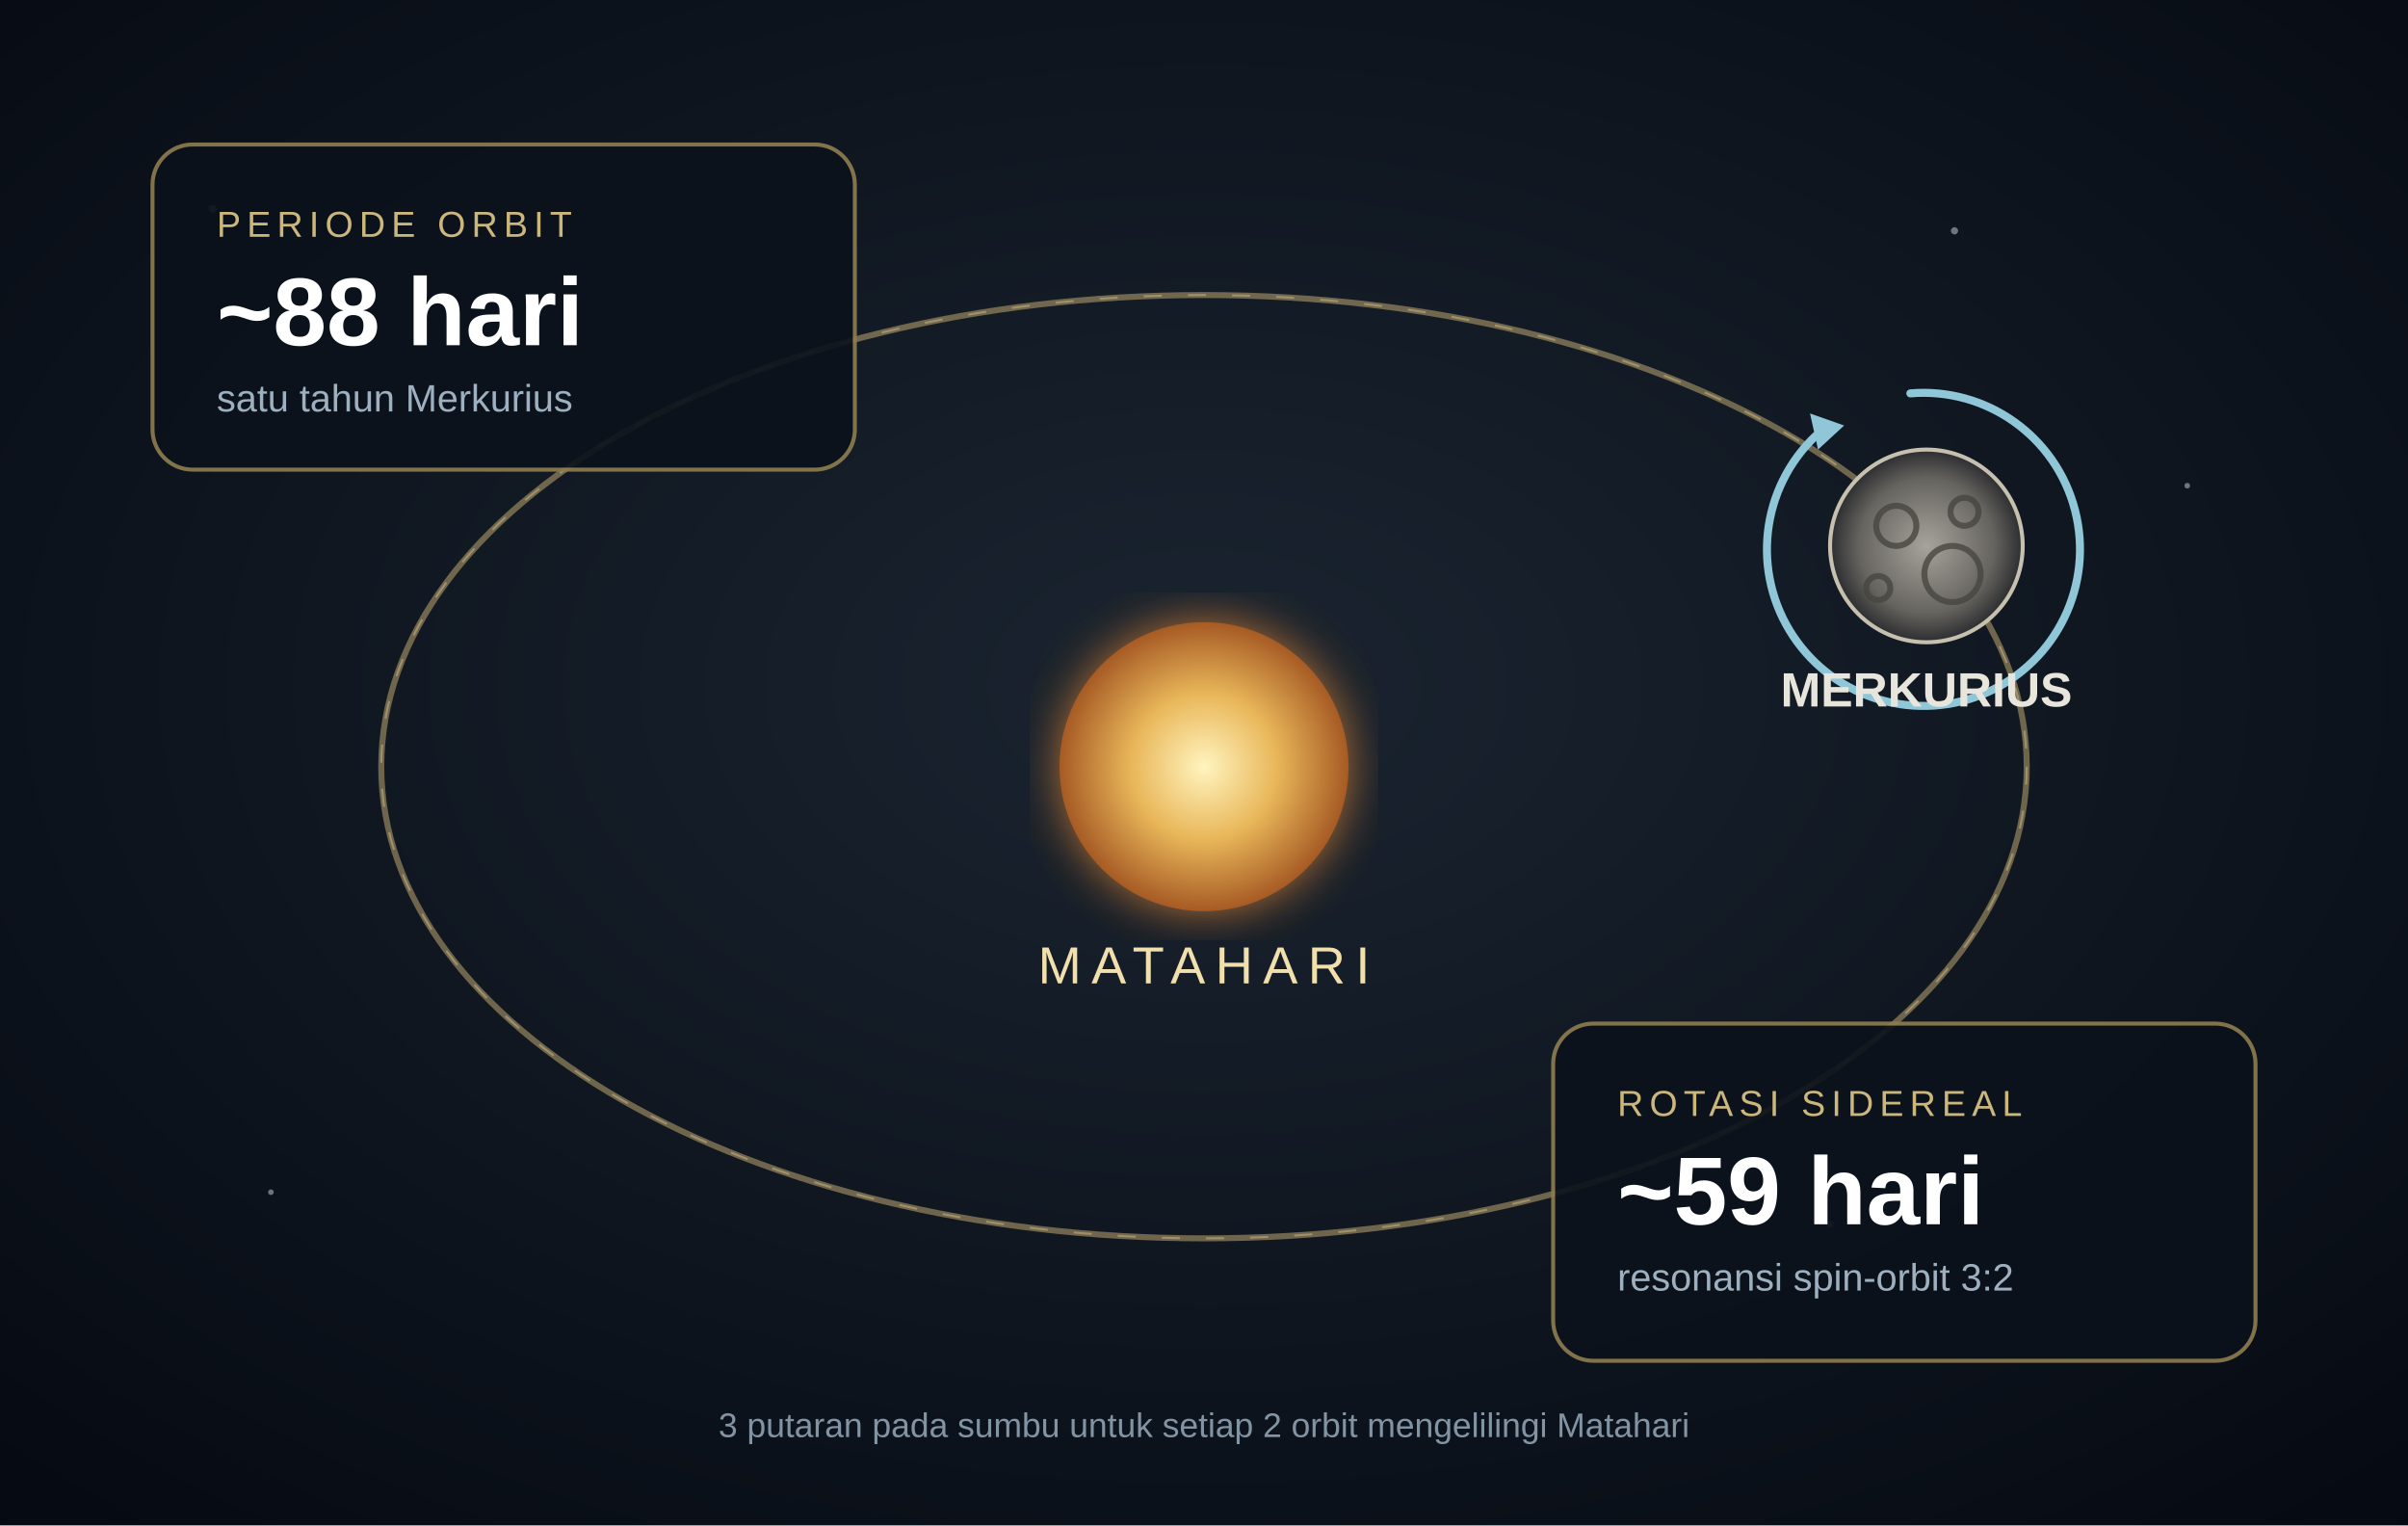
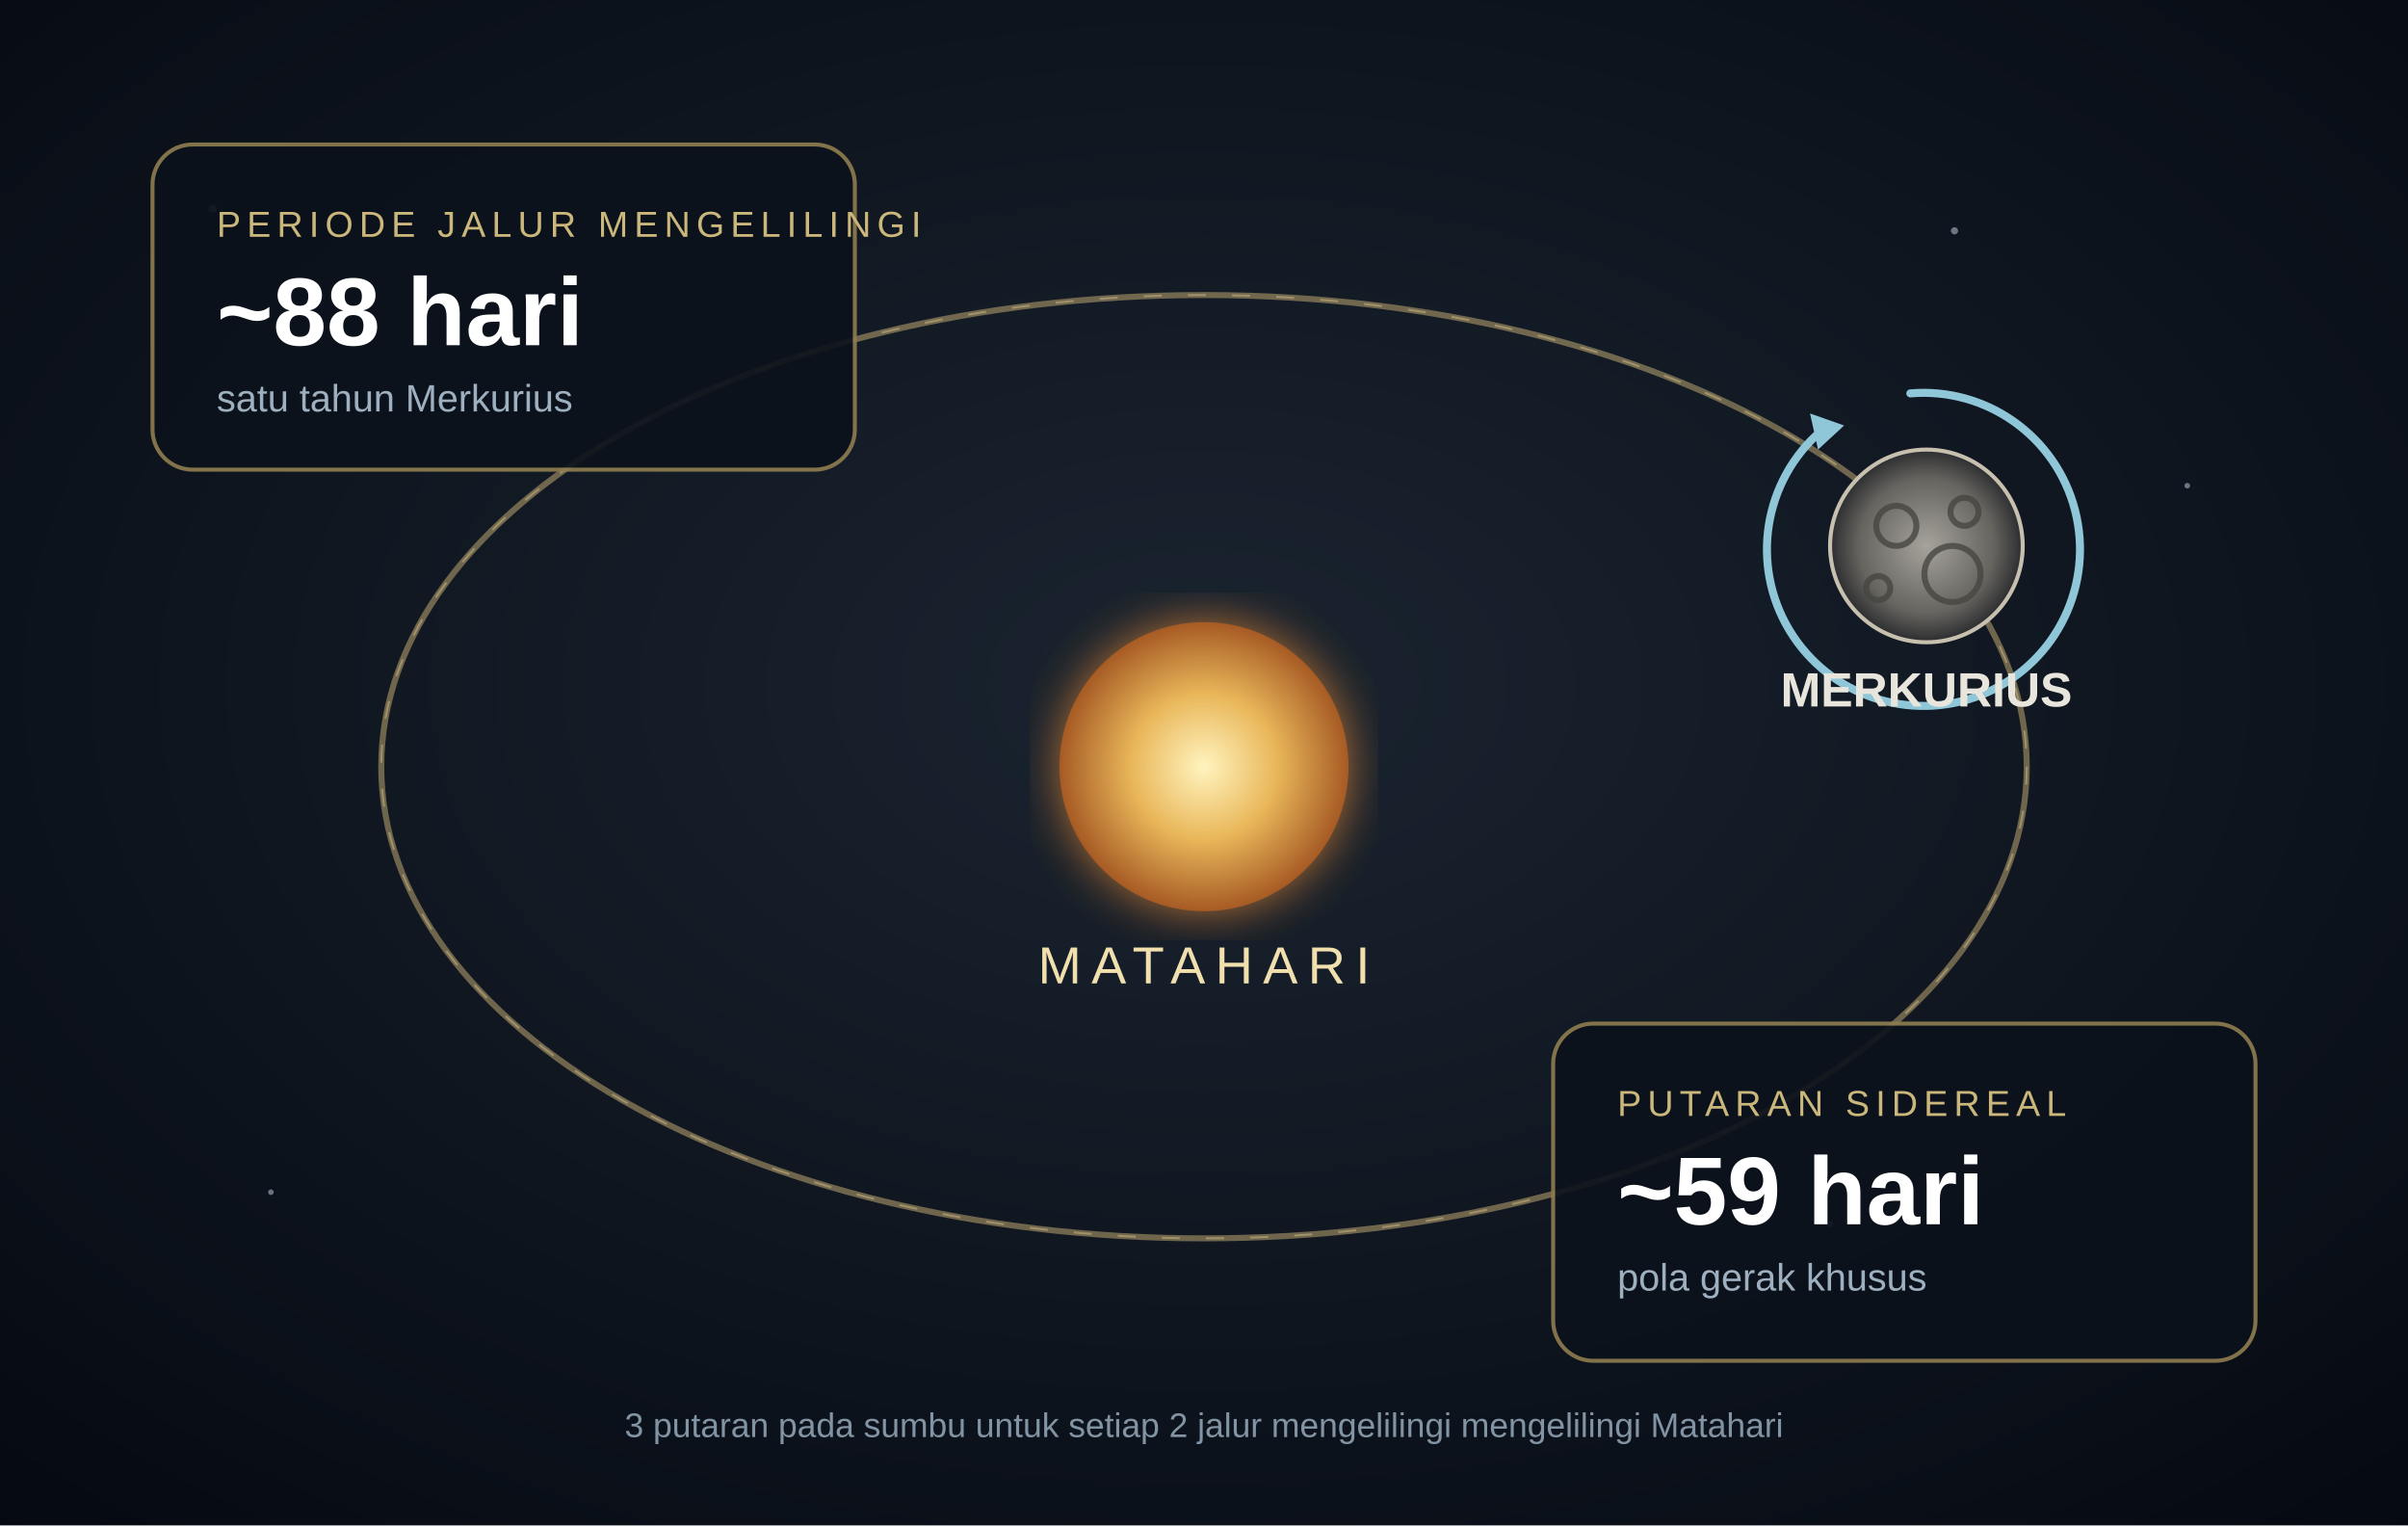
- <svg xmlns="http://www.w3.org/2000/svg" viewBox="0 0 1200 760" role="img" aria-labelledby="title desc">
+ <svg xmlns="http://www.w3.org/2000/svg" aria-labelledby="title desc" role="img" viewBox="0 0 1200 760">
  <defs>
-     <radialGradient id="bg" cx="50%" cy="45%" r="75%">
+     <radialGradient cx="50%" cy="45%" id="bg" r="75%">
      <stop offset="0" stop-color="#1a2430" />
      <stop offset="1" stop-color="#050911" />
    </radialGradient>
    <radialGradient id="sun">
      <stop offset="0" stop-color="#fff4bf" />
      <stop offset="0.5" stop-color="#e9b75a" />
      <stop offset="1" stop-color="#a65a24" />
    </radialGradient>
    <radialGradient id="mercury">
      <stop offset="0" stop-color="#a6a39c" />
      <stop offset="0.7" stop-color="#66645f" />
      <stop offset="1" stop-color="#2c2d30" />
    </radialGradient>
    <filter id="glow">
-       <feGaussianBlur stdDeviation="12" result="b" />
+       <feGaussianBlur result="b" stdDeviation="12" />
      <feMerge>
        <feMergeNode in="b" />
        <feMergeNode in="SourceGraphic" />
      </feMerge>
    </filter>
  </defs>
-   <rect width="1200" height="760" fill="url(#bg)" />
-   <g opacity=".45" fill="#dbe8ff">
+   <rect fill="url(#bg)" height="760" width="1200" />
+   <g fill="#dbe8ff" opacity=".45">
    <circle cx="106" cy="104" r="2" />
    <circle cx="211" cy="154" r="1.6" />
    <circle cx="974" cy="115" r="1.8" />
    <circle cx="1090" cy="242" r="1.4" />
    <circle cx="912" cy="610" r="1.7" />
    <circle cx="135" cy="594" r="1.4" />
  </g>
-   <ellipse cx="600" cy="382" rx="410" ry="235" fill="none" stroke="#bca66f" stroke-width="3" opacity=".55" />
-   <ellipse cx="600" cy="382" rx="410" ry="235" fill="none" stroke="#d7c18a" stroke-width="1" stroke-dasharray="9 13" opacity=".48" />
-   <circle cx="600" cy="382" r="72" fill="url(#sun)" filter="url(#glow)" />
-   <text x="600" y="490" text-anchor="middle" fill="#f1dfad" font-family="Arial,sans-serif" font-size="26" letter-spacing="5">MATAHARI</text>
+   <ellipse cx="600" cy="382" fill="none" opacity=".55" rx="410" ry="235" stroke="#bca66f" stroke-width="3" />
+   <ellipse cx="600" cy="382" fill="none" opacity=".48" rx="410" ry="235" stroke="#d7c18a" stroke-dasharray="9 13" stroke-width="1" />
+   <circle cx="600" cy="382" fill="url(#sun)" filter="url(#glow)" r="72" />
+   <text fill="#f1dfad" font-family="Arial,sans-serif" font-size="26" letter-spacing="5" text-anchor="middle" x="600" y="490">MATAHARI</text>
  <g transform="translate(960 272)">
-     <circle r="48" fill="url(#mercury)" stroke="#c8c0af" stroke-width="2" />
-     <g fill="none" stroke="#464640" stroke-width="3" opacity=".8">
+     <circle fill="url(#mercury)" r="48" stroke="#c8c0af" stroke-width="2" />
+     <g fill="none" opacity=".8" stroke="#464640" stroke-width="3">
      <circle cx="-15" cy="-10" r="10" />
      <circle cx="13" cy="14" r="14" />
      <circle cx="19" cy="-17" r="7" />
      <circle cx="-24" cy="21" r="6" />
    </g>
-     <path d="M-8 -76 A78 78 0 1 1 -55 -55" fill="none" stroke="#8fc7d9" stroke-width="4" stroke-linecap="round" />
+     <path d="M-8 -76 A78 78 0 1 1 -55 -55" fill="none" stroke="#8fc7d9" stroke-linecap="round" stroke-width="4" />
    <path d="M-58 -66 l4 18 13-12" fill="#8fc7d9" />
  </g>
-   <text x="960" y="352" text-anchor="middle" fill="#e8e5dd" font-family="Arial,sans-serif" font-size="24" font-weight="700">MERKURIUS</text>
+   <text fill="#e8e5dd" font-family="Arial,sans-serif" font-size="24" font-weight="700" text-anchor="middle" x="960" y="352">MERKURIUS</text>
  <g font-family="Arial,sans-serif">
-     <rect x="76" y="72" width="350" height="162" rx="20" fill="#0b111b" stroke="#8c7b4e" stroke-width="2" opacity=".92" />
-     <text x="108" y="118" fill="#cbb77b" font-size="18" letter-spacing="3">PERIODE ORBIT</text>
-     <text x="108" y="172" fill="#ffffff" font-size="48" font-weight="700">~88 hari</text>
-     <text x="108" y="205" fill="#9eb0c0" font-size="19">satu tahun Merkurius</text>
-     <rect x="774" y="510" width="350" height="168" rx="20" fill="#0b111b" stroke="#8c7b4e" stroke-width="2" opacity=".92" />
-     <text x="806" y="556" fill="#cbb77b" font-size="18" letter-spacing="3">ROTASI SIDEREAL</text>
-     <text x="806" y="610" fill="#ffffff" font-size="48" font-weight="700">~59 hari</text>
-     <text x="806" y="643" fill="#9eb0c0" font-size="19">resonansi spin-orbit 3:2</text>
-     <text x="600" y="716" text-anchor="middle" fill="#8293a3" font-size="17">3 putaran pada sumbu untuk setiap 2 orbit mengelilingi Matahari</text>
+     <rect fill="#0b111b" height="162" opacity=".92" rx="20" stroke="#8c7b4e" stroke-width="2" width="350" x="76" y="72" />
+     <text fill="#cbb77b" font-size="18" letter-spacing="3" x="108" y="118">PERIODE JALUR MENGELILINGI</text>
+     <text fill="#ffffff" font-size="48" font-weight="700" x="108" y="172">~88 hari</text>
+     <text fill="#9eb0c0" font-size="19" x="108" y="205">satu tahun Merkurius</text>
+     <rect fill="#0b111b" height="168" opacity=".92" rx="20" stroke="#8c7b4e" stroke-width="2" width="350" x="774" y="510" />
+     <text fill="#cbb77b" font-size="18" letter-spacing="3" x="806" y="556">PUTARAN SIDEREAL</text>
+     <text fill="#ffffff" font-size="48" font-weight="700" x="806" y="610">~59 hari</text>
+     <text fill="#9eb0c0" font-size="19" x="806" y="643">pola gerak khusus</text>
+     <text fill="#8293a3" font-size="17" text-anchor="middle" x="600" y="716">3 putaran pada sumbu untuk setiap 2 jalur mengelilingi mengelilingi Matahari</text>
  </g>
</svg>
